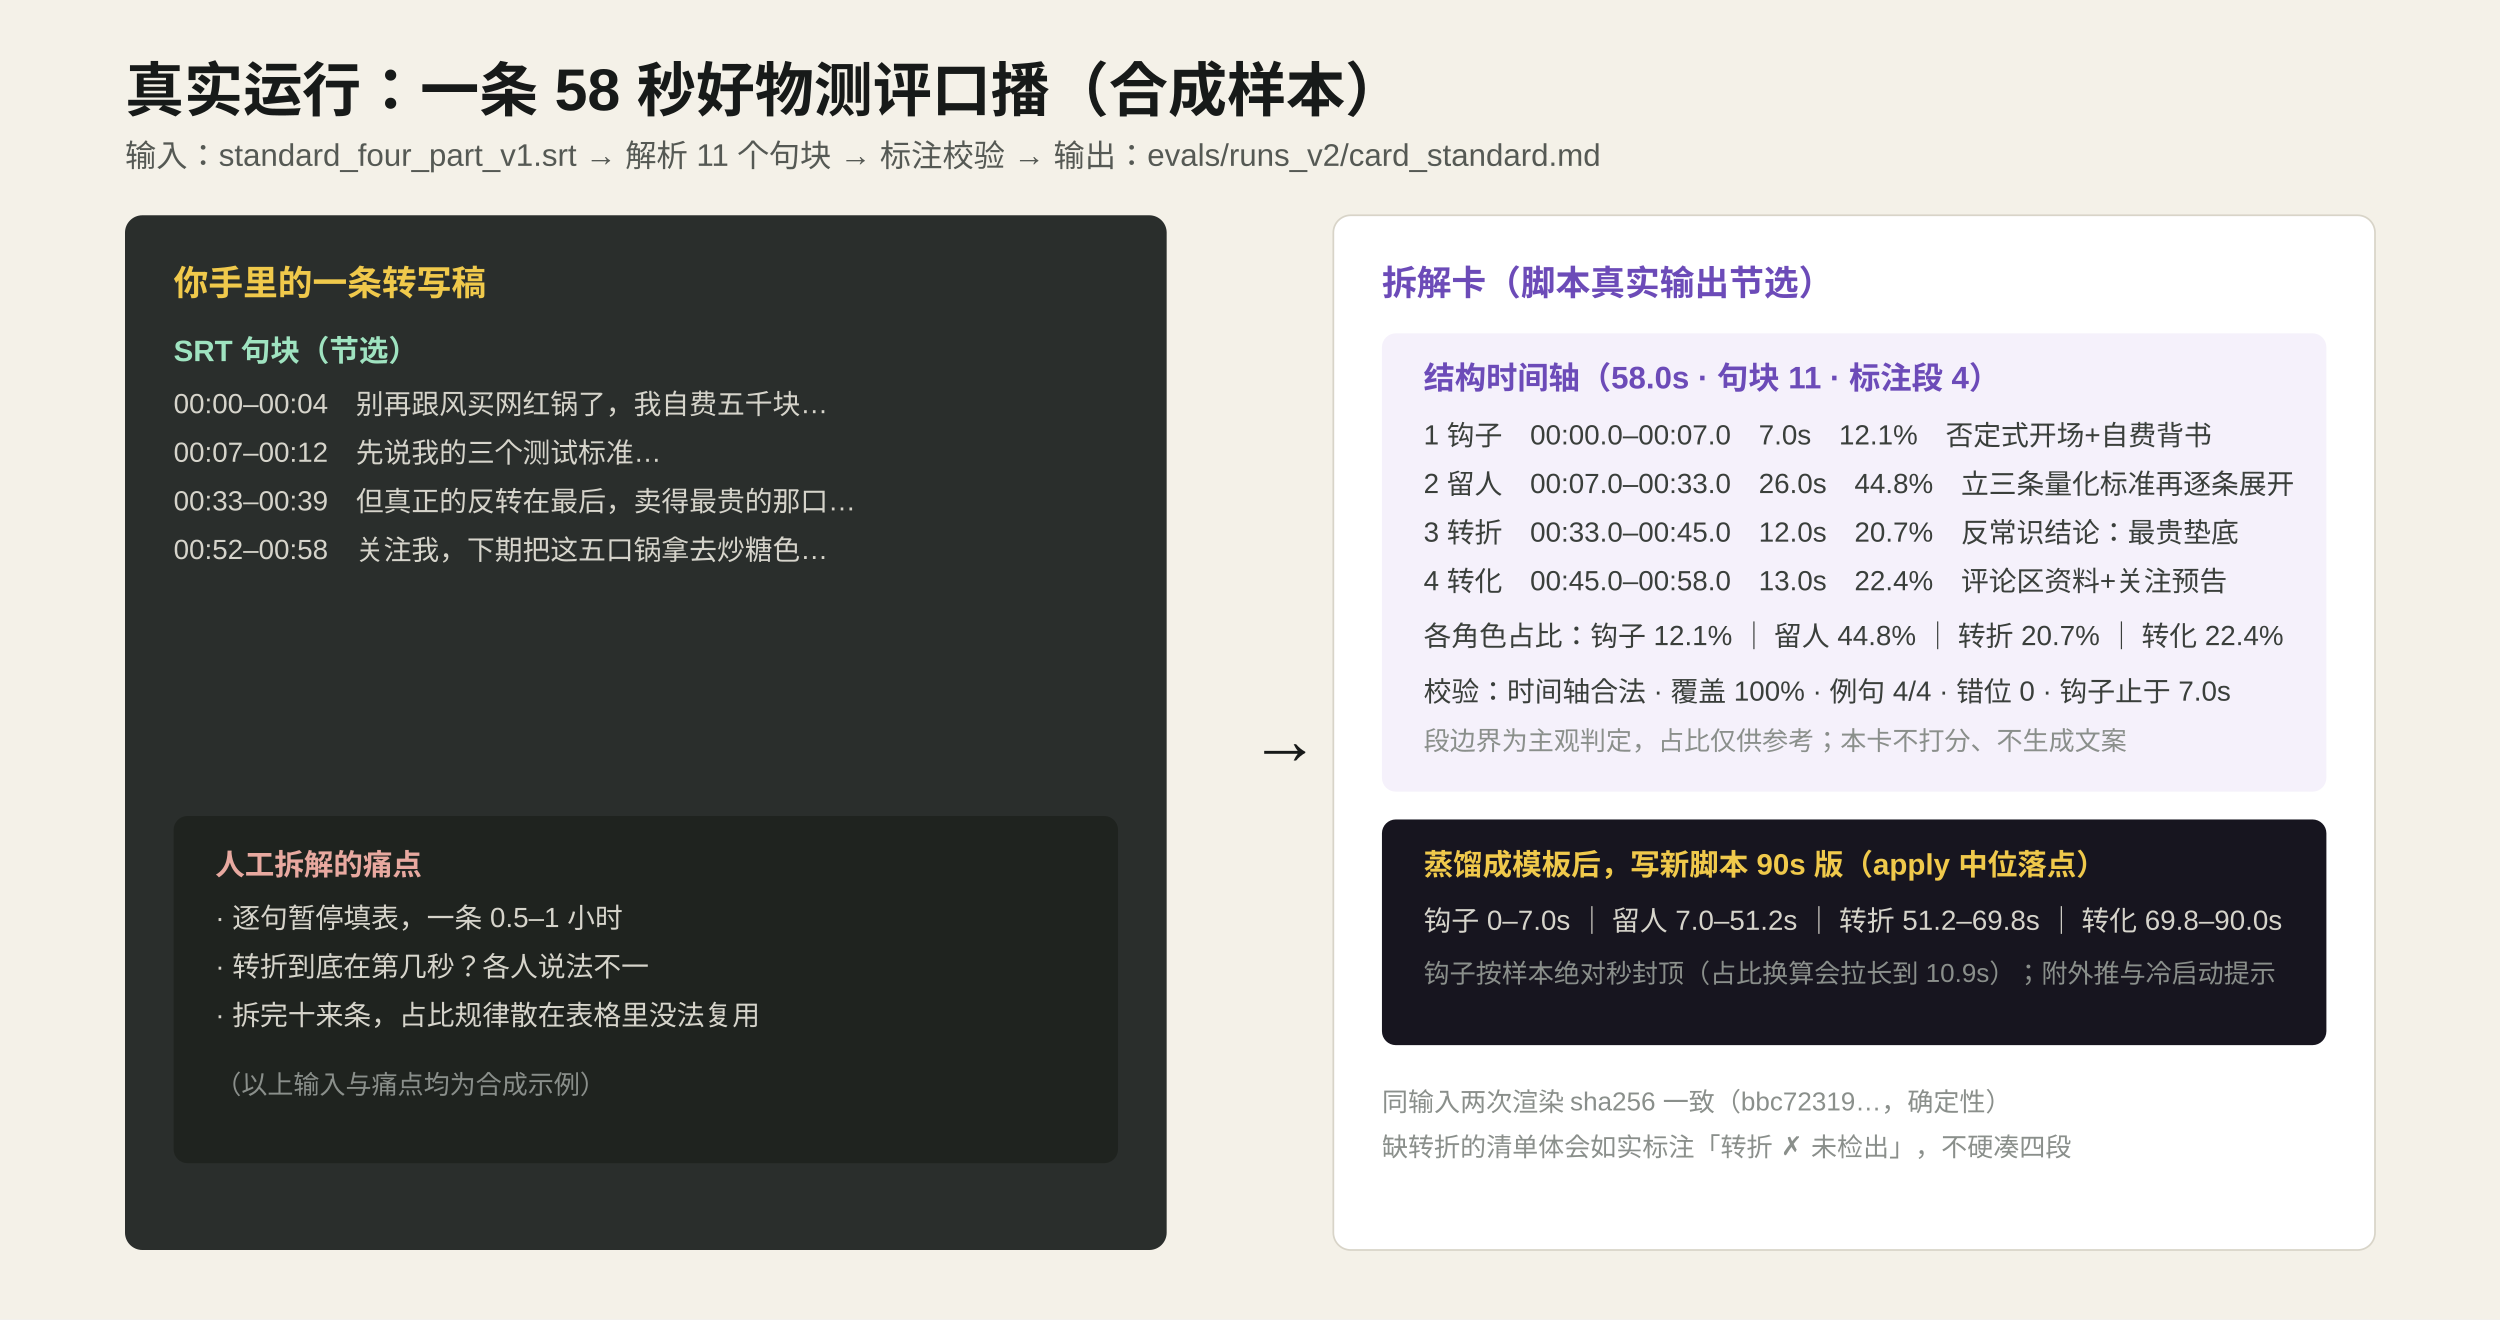
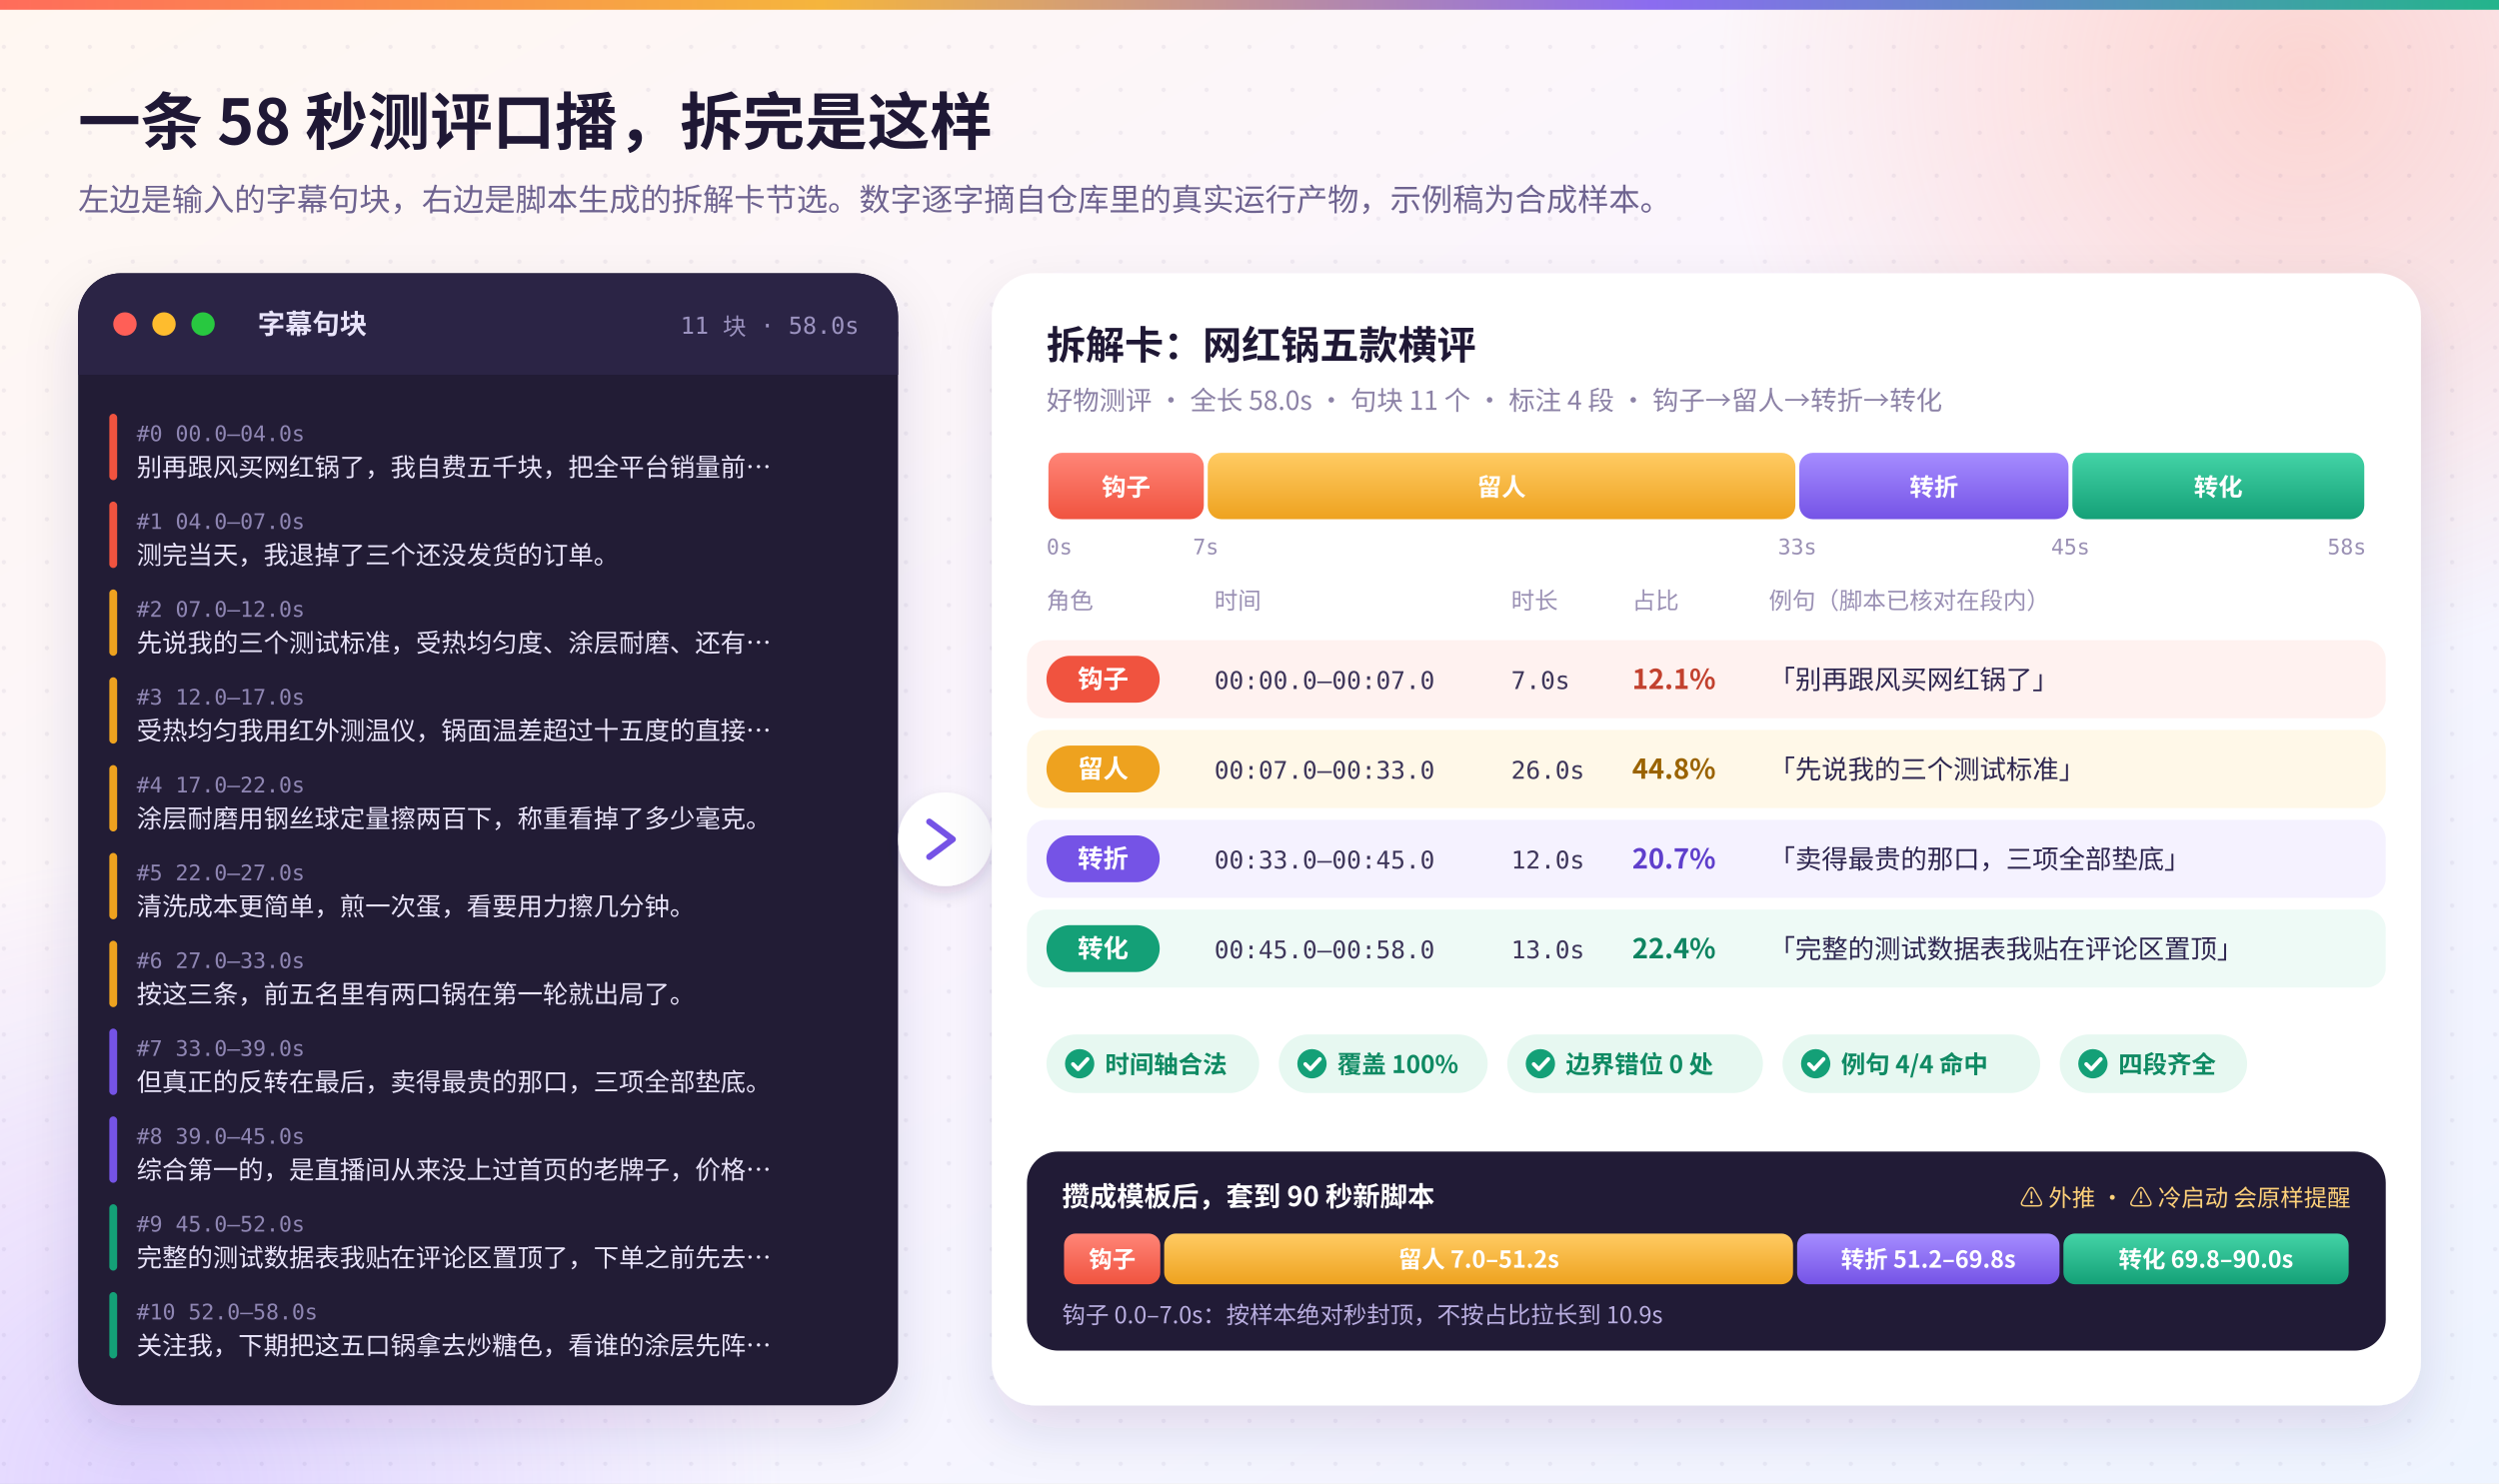
- <svg xmlns="http://www.w3.org/2000/svg" width="1440" height="760" viewBox="0 0 1440 760" role="img" aria-labelledby="t d">
-   <rect width="1440" height="760" fill="#F4F1E8" />
-   <text x="72" y="64" fill="#171A19" font-family="Arial, 'PingFang SC', sans-serif" font-size="34" font-weight="800">真实运行：一条 58 秒好物测评口播（合成样本）</text>
-   <text x="72" y="96" fill="#555954" font-family="Arial, 'PingFang SC', sans-serif" font-size="18">输入：standard_four_part_v1.srt → 解析 11 个句块 → 标注校验 → 输出：evals/runs_v2/card_standard.md</text>
-   <rect x="72" y="124" width="600" height="596" rx="10" fill="#2A2E2C" />
-   <text x="100" y="170" fill="#F0C94B" font-family="Arial, 'PingFang SC', sans-serif" font-size="20" font-weight="700">你手里的一条转写稿</text>
-   <text x="100" y="208" fill="#9FE3C0" font-family="Arial, 'PingFang SC', sans-serif" font-size="17" font-weight="700">SRT 句块（节选）</text>
-   <text x="100" y="238" fill="#D6D4CB" font-family="Arial, 'PingFang SC', sans-serif" font-size="16">00:00–00:04　别再跟风买网红锅了，我自费五千块…</text>
-   <text x="100" y="266" fill="#D6D4CB" font-family="Arial, 'PingFang SC', sans-serif" font-size="16">00:07–00:12　先说我的三个测试标准…</text>
-   <text x="100" y="294" fill="#D6D4CB" font-family="Arial, 'PingFang SC', sans-serif" font-size="16">00:33–00:39　但真正的反转在最后，卖得最贵的那口…</text>
-   <text x="100" y="322" fill="#D6D4CB" font-family="Arial, 'PingFang SC', sans-serif" font-size="16">00:52–00:58　关注我，下期把这五口锅拿去炒糖色…</text>
-   <rect x="100" y="470" width="544" height="200" rx="8" fill="#1F231F" />
-   <text x="124" y="504" fill="#E8A9A0" font-family="Arial, 'PingFang SC', sans-serif" font-size="17" font-weight="700">人工拆解的痛点</text>
-   <text x="124" y="534" fill="#D6D4CB" font-family="Arial, 'PingFang SC', sans-serif" font-size="16">· 逐句暂停填表，一条 0.5–1 小时</text>
-   <text x="124" y="562" fill="#D6D4CB" font-family="Arial, 'PingFang SC', sans-serif" font-size="16">· 转折到底在第几秒？各人说法不一</text>
-   <text x="124" y="590" fill="#D6D4CB" font-family="Arial, 'PingFang SC', sans-serif" font-size="16">· 拆完十来条，占比规律散在表格里没法复用</text>
-   <text x="124" y="630" fill="#8A8F8B" font-family="Arial, 'PingFang SC', sans-serif" font-size="15">（以上输入与痛点均为合成示例）</text>
-   <text x="720" y="440" fill="#171A19" font-family="Arial, 'PingFang SC', sans-serif" font-size="40" font-weight="800">→</text>
-   <rect x="768" y="124" width="600" height="596" rx="10" fill="#FFFFFF" stroke="#D8D4C8" />
-   <text x="796" y="170" fill="#6C4BB8" font-family="Arial, 'PingFang SC', sans-serif" font-size="20" font-weight="700">拆解卡（脚本真实输出节选）</text>
-   <rect x="796" y="192" width="544" height="264" rx="8" fill="#F5F1FB" />
-   <text x="820" y="224" fill="#6C4BB8" font-family="Arial, 'PingFang SC', sans-serif" font-size="18" font-weight="700">结构时间轴（58.0s · 句块 11 · 标注段 4）</text>
-   <text x="820" y="256" fill="#3A3F3B" font-family="Arial, 'PingFang SC', sans-serif" font-size="16">1 钩子　00:00.0–00:07.0　7.0s　12.1%　否定式开场+自费背书</text>
-   <text x="820" y="284" fill="#3A3F3B" font-family="Arial, 'PingFang SC', sans-serif" font-size="16">2 留人　00:07.0–00:33.0　26.0s　44.8%　立三条量化标准再逐条展开</text>
-   <text x="820" y="312" fill="#3A3F3B" font-family="Arial, 'PingFang SC', sans-serif" font-size="16">3 转折　00:33.0–00:45.0　12.0s　20.7%　反常识结论：最贵垫底</text>
-   <text x="820" y="340" fill="#3A3F3B" font-family="Arial, 'PingFang SC', sans-serif" font-size="16">4 转化　00:45.0–00:58.0　13.0s　22.4%　评论区资料+关注预告</text>
-   <text x="820" y="372" fill="#3A3F3B" font-family="Arial, 'PingFang SC', sans-serif" font-size="16">各角色占比：钩子 12.1% ｜ 留人 44.8% ｜ 转折 20.7% ｜ 转化 22.4%</text>
-   <text x="820" y="404" fill="#3A3F3B" font-family="Arial, 'PingFang SC', sans-serif" font-size="16">校验：时间轴合法 · 覆盖 100% · 例句 4/4 · 错位 0 · 钩子止于 7.0s</text>
-   <text x="820" y="432" fill="#8A8F8B" font-family="Arial, 'PingFang SC', sans-serif" font-size="15">段边界为主观判定，占比仅供参考；本卡不打分、不生成文案</text>
-   <rect x="796" y="472" width="544" height="130" rx="8" fill="#17151F" />
-   <text x="820" y="504" fill="#F0C94B" font-family="Arial, 'PingFang SC', sans-serif" font-size="17" font-weight="700">蒸馏成模板后，写新脚本 90s 版（apply 中位落点）</text>
-   <text x="820" y="536" fill="#D6D4CB" font-family="Arial, 'PingFang SC', sans-serif" font-size="16">钩子 0–7.0s ｜ 留人 7.0–51.2s ｜ 转折 51.2–69.8s ｜ 转化 69.8–90.0s</text>
-   <text x="820" y="566" fill="#8A8F8B" font-family="Arial, 'PingFang SC', sans-serif" font-size="15">钩子按样本绝对秒封顶（占比换算会拉长到 10.9s）；附外推与冷启动提示</text>
-   <text x="796" y="640" fill="#8A8F8B" font-family="Arial, 'PingFang SC', sans-serif" font-size="15">同输入两次渲染 sha256 一致（bbc72319…，确定性）</text>
-   <text x="796" y="666" fill="#8A8F8B" font-family="Arial, 'PingFang SC', sans-serif" font-size="15">缺转折的清单体会如实标注「转折 ✗ 未检出」，不硬凑四段</text>
+ <svg xmlns="http://www.w3.org/2000/svg" width="1280" height="760" viewBox="0 0 1280 760" role="img" aria-labelledby="t d">
+   <defs>
+     <linearGradient id="bg" x1="0" y1="0" x2="1" y2="1">
+       <stop offset="0" stop-color="#FFF7F1" />
+       <stop offset="0.5" stop-color="#FAF5FF" />
+       <stop offset="1" stop-color="#EEF4FF" />
+     </linearGradient>
+     <radialGradient id="g1" cx=".5" cy=".5" r=".5">
+       <stop offset="0" stop-color="#FF8A6B" stop-opacity=".30" />
+       <stop offset="1" stop-color="#FF8A6B" stop-opacity="0" />
+     </radialGradient>
+     <radialGradient id="g2" cx=".5" cy=".5" r=".5">
+       <stop offset="0" stop-color="#9C7BFF" stop-opacity=".28" />
+       <stop offset="1" stop-color="#9C7BFF" stop-opacity="0" />
+     </radialGradient>
+     <pattern id="dots" width="22" height="22" patternUnits="userSpaceOnUse">
+       <circle cx="2" cy="2" r="1.1" fill="#3A2C66" fill-opacity=".06" />
+     </pattern>
+     <linearGradient id="hookG" x1="0" y1="0" x2="0" y2="1">
+       <stop offset="0" stop-color="#FF8577" />
+       <stop offset="1" stop-color="#F0533F" />
+     </linearGradient>
+     <linearGradient id="buildG" x1="0" y1="0" x2="0" y2="1">
+       <stop offset="0" stop-color="#FFCB63" />
+       <stop offset="1" stop-color="#EEA21F" />
+     </linearGradient>
+     <linearGradient id="twistG" x1="0" y1="0" x2="0" y2="1">
+       <stop offset="0" stop-color="#A58CFF" />
+       <stop offset="1" stop-color="#7553E6" />
+     </linearGradient>
+     <linearGradient id="ctaG" x1="0" y1="0" x2="0" y2="1">
+       <stop offset="0" stop-color="#43D3A6" />
+       <stop offset="1" stop-color="#14A077" />
+     </linearGradient>
+     <linearGradient id="belt" x1="0" y1="0" x2="1" y2="0">
+       <stop offset="0" stop-color="#FF6B5B" />
+       <stop offset=".33" stop-color="#F5B53D" />
+       <stop offset=".66" stop-color="#8B6CF0" />
+       <stop offset="1" stop-color="#22B58A" />
+     </linearGradient>
+     <filter id="sh" x="-10%" y="-10%" width="120%" height="130%">
+       <feDropShadow dx="0" dy="2" stdDeviation="2" flood-color="#2B1E55" flood-opacity=".07" />
+       <feDropShadow dx="0" dy="12" stdDeviation="14" flood-color="#2B1E55" flood-opacity=".12" />
+     </filter>
+     <filter id="sh2" x="-30%" y="-30%" width="160%" height="170%">
+       <feDropShadow dx="0" dy="4" stdDeviation="4" flood-color="#2B1E55" flood-opacity=".16" />
+     </filter>
+     <marker id="ah" viewBox="0 0 10 10" refX="7" refY="5" markerWidth="7" markerHeight="7" orient="auto">
+       <path d="M1 1L9 5L1 9z" fill="#9A8CC4" />
+     </marker>
+   </defs>
+   <rect width="1280" height="760" fill="url(#bg)" />
+   <circle cx="1180" cy="40" r="300" fill="url(#g1)" />
+   <circle cx="80" cy="760" r="320" fill="url(#g2)" />
+   <rect width="1280" height="760" fill="url(#dots)" />
+   <rect width="1280" height="5" fill="url(#belt)" />
+   <g font-family="'PingFang SC','Hiragino Sans GB','Microsoft YaHei','Noto Sans CJK SC',sans-serif">
+     <text x="40" y="74" font-size="32" font-weight="800" fill="#1F1835">一条 58 秒测评口播，拆完是这样</text>
+     <text x="40" y="108" font-size="16" fill="#6E6390">左边是输入的字幕句块，右边是脚本生成的拆解卡节选。数字逐字摘自仓库里的真实运行产物，示例稿为合成样本。</text>
+     <g filter="url(#sh)">
+       <rect x="40" y="140" width="420" height="580" rx="22" fill="#211B36" />
+     </g>
+     <rect x="40" y="140" width="420" height="52" rx="22" fill="#2B2445" />
+     <rect x="40" y="170" width="420" height="22" fill="#2B2445" />
+     <circle cx="64" cy="166" r="6" fill="#FF5F57" />
+     <circle cx="84" cy="166" r="6" fill="#FEBC2E" />
+     <circle cx="104" cy="166" r="6" fill="#28C840" />
+     <text x="132" y="171" font-size="14" font-weight="700" fill="#E9E4FA">字幕句块</text>
+     <text x="440" y="171" text-anchor="end" font-family="'SF Mono',Menlo,Consolas,monospace" font-size="12" fill="#9C93C0">11 块 · 58.0s</text>
+     <rect x="56" y="212" width="4" height="34" rx="2" fill="#F0533F" />
+     <text x="70" y="226" font-family="'SF Mono',Menlo,Consolas,monospace" font-size="11" fill="#8F86B3">#0  00.0–04.0s</text>
+     <text x="70" y="244" font-size="13" fill="#E9E4FA">别再跟风买网红锅了，我自费五千块，把全平台销量前…</text>
+     <rect x="56" y="257" width="4" height="34" rx="2" fill="#F0533F" />
+     <text x="70" y="271" font-family="'SF Mono',Menlo,Consolas,monospace" font-size="11" fill="#8F86B3">#1  04.0–07.0s</text>
+     <text x="70" y="289" font-size="13" fill="#E9E4FA">测完当天，我退掉了三个还没发货的订单。</text>
+     <rect x="56" y="302" width="4" height="34" rx="2" fill="#EEA21F" />
+     <text x="70" y="316" font-family="'SF Mono',Menlo,Consolas,monospace" font-size="11" fill="#8F86B3">#2  07.0–12.0s</text>
+     <text x="70" y="334" font-size="13" fill="#E9E4FA">先说我的三个测试标准，受热均匀度、涂层耐磨、还有…</text>
+     <rect x="56" y="347" width="4" height="34" rx="2" fill="#EEA21F" />
+     <text x="70" y="361" font-family="'SF Mono',Menlo,Consolas,monospace" font-size="11" fill="#8F86B3">#3  12.0–17.0s</text>
+     <text x="70" y="379" font-size="13" fill="#E9E4FA">受热均匀我用红外测温仪，锅面温差超过十五度的直接…</text>
+     <rect x="56" y="392" width="4" height="34" rx="2" fill="#EEA21F" />
+     <text x="70" y="406" font-family="'SF Mono',Menlo,Consolas,monospace" font-size="11" fill="#8F86B3">#4  17.0–22.0s</text>
+     <text x="70" y="424" font-size="13" fill="#E9E4FA">涂层耐磨用钢丝球定量擦两百下，称重看掉了多少毫克。</text>
+     <rect x="56" y="437" width="4" height="34" rx="2" fill="#EEA21F" />
+     <text x="70" y="451" font-family="'SF Mono',Menlo,Consolas,monospace" font-size="11" fill="#8F86B3">#5  22.0–27.0s</text>
+     <text x="70" y="469" font-size="13" fill="#E9E4FA">清洗成本更简单，煎一次蛋，看要用力擦几分钟。</text>
+     <rect x="56" y="482" width="4" height="34" rx="2" fill="#EEA21F" />
+     <text x="70" y="496" font-family="'SF Mono',Menlo,Consolas,monospace" font-size="11" fill="#8F86B3">#6  27.0–33.0s</text>
+     <text x="70" y="514" font-size="13" fill="#E9E4FA">按这三条，前五名里有两口锅在第一轮就出局了。</text>
+     <rect x="56" y="527" width="4" height="34" rx="2" fill="#7553E6" />
+     <text x="70" y="541" font-family="'SF Mono',Menlo,Consolas,monospace" font-size="11" fill="#8F86B3">#7  33.0–39.0s</text>
+     <text x="70" y="559" font-size="13" fill="#E9E4FA">但真正的反转在最后，卖得最贵的那口，三项全部垫底。</text>
+     <rect x="56" y="572" width="4" height="34" rx="2" fill="#7553E6" />
+     <text x="70" y="586" font-family="'SF Mono',Menlo,Consolas,monospace" font-size="11" fill="#8F86B3">#8  39.0–45.0s</text>
+     <text x="70" y="604" font-size="13" fill="#E9E4FA">综合第一的，是直播间从来没上过首页的老牌子，价格…</text>
+     <rect x="56" y="617" width="4" height="34" rx="2" fill="#14A077" />
+     <text x="70" y="631" font-family="'SF Mono',Menlo,Consolas,monospace" font-size="11" fill="#8F86B3">#9  45.0–52.0s</text>
+     <text x="70" y="649" font-size="13" fill="#E9E4FA">完整的测试数据表我贴在评论区置顶了，下单之前先去…</text>
+     <rect x="56" y="662" width="4" height="34" rx="2" fill="#14A077" />
+     <text x="70" y="676" font-family="'SF Mono',Menlo,Consolas,monospace" font-size="11" fill="#8F86B3">#10  52.0–58.0s</text>
+     <text x="70" y="694" font-size="13" fill="#E9E4FA">关注我，下期把这五口锅拿去炒糖色，看谁的涂层先阵…</text>
+     <g transform="translate(484 430)" filter="url(#sh2)">
+       <circle r="24" fill="#fff" />
+       <path d="M-8 -9 L4 0 L-8 9" fill="none" stroke="#7553E6" stroke-width="3.2" stroke-linecap="round" stroke-linejoin="round" />
+     </g>
+     <g filter="url(#sh)">
+       <rect x="508" y="140" width="732" height="580" rx="22" fill="#fff" />
+     </g>
+     <text x="536" y="184" font-size="20" font-weight="800" fill="#1F1835">拆解卡：网红锅五款横评</text>
+     <text x="536" y="210" font-size="13.5" fill="#8C82A6">好物测评 · 全长 58.0s · 句块 11 个 · 标注 4 段 · 钩子→留人→转折→转化</text>
+     <rect x="537.0" y="232" width="79.6" height="34" rx="7" fill="url(#hookG)" />
+     <rect x="618.6" y="232" width="301.0" height="34" rx="7" fill="url(#buildG)" />
+     <rect x="921.6" y="232" width="137.9" height="34" rx="7" fill="url(#twistG)" />
+     <rect x="1061.5" y="232" width="149.5" height="34" rx="7" fill="url(#ctaG)" />
+     <text x="536.0" y="284" text-anchor="start" font-family="'SF Mono',Menlo,Consolas,monospace" font-size="11" fill="#9A90B4">0s</text>
+     <text x="617.6" y="284" text-anchor="middle" font-family="'SF Mono',Menlo,Consolas,monospace" font-size="11" fill="#9A90B4">7s</text>
+     <text x="920.6" y="284" text-anchor="middle" font-family="'SF Mono',Menlo,Consolas,monospace" font-size="11" fill="#9A90B4">33s</text>
+     <text x="1060.5" y="284" text-anchor="middle" font-family="'SF Mono',Menlo,Consolas,monospace" font-size="11" fill="#9A90B4">45s</text>
+     <text x="1212.0" y="284" text-anchor="end" font-family="'SF Mono',Menlo,Consolas,monospace" font-size="11" fill="#9A90B4">58s</text>
+     <text x="576.8" y="254" text-anchor="middle" font-size="12.5" font-weight="800" fill="#fff">钩子</text>
+     <text x="769.1" y="254" text-anchor="middle" font-size="12.5" font-weight="800" fill="#fff">留人</text>
+     <text x="990.6" y="254" text-anchor="middle" font-size="12.5" font-weight="800" fill="#fff">转折</text>
+     <text x="1136.2" y="254" text-anchor="middle" font-size="12.5" font-weight="800" fill="#fff">转化</text>
+     <g font-size="12" fill="#9A90B4">
+       <text x="536" y="312">角色</text>
+       <text x="622" y="312">时间</text>
+       <text x="774" y="312">时长</text>
+       <text x="836" y="312">占比</text>
+       <text x="906" y="312">例句（脚本已核对在段内）</text>
+     </g>
+     <rect x="526" y="328" width="696" height="40" rx="10" fill="#FFE7E3" fill-opacity=".55" />
+     <rect x="536" y="336" width="58" height="24" rx="12" fill="#F0533F" />
+     <text x="565" y="352.5" text-anchor="middle" font-size="13" font-weight="800" fill="#fff">钩子</text>
+     <text x="622" y="353" font-family="'SF Mono',Menlo,Consolas,monospace" font-size="12.5" fill="#3E365A">00:00.0–00:07.0</text>
+     <text x="774" y="353" font-family="'SF Mono',Menlo,Consolas,monospace" font-size="12.5" fill="#3E365A">7.0s</text>
+     <text x="836" y="353" font-size="14" font-weight="800" fill="#C2412E">12.1%</text>
+     <text x="906" y="353" font-size="13.5" fill="#2E2650">「别再跟风买网红锅了」</text>
+     <rect x="526" y="374" width="696" height="40" rx="10" fill="#FFF1D4" fill-opacity=".55" />
+     <rect x="536" y="382" width="58" height="24" rx="12" fill="#EEA21F" />
+     <text x="565" y="398.5" text-anchor="middle" font-size="13" font-weight="800" fill="#fff">留人</text>
+     <text x="622" y="399" font-family="'SF Mono',Menlo,Consolas,monospace" font-size="12.5" fill="#3E365A">00:07.0–00:33.0</text>
+     <text x="774" y="399" font-family="'SF Mono',Menlo,Consolas,monospace" font-size="12.5" fill="#3E365A">26.0s</text>
+     <text x="836" y="399" font-size="14" font-weight="800" fill="#9A6300">44.8%</text>
+     <text x="906" y="399" font-size="13.5" fill="#2E2650">「先说我的三个测试标准」</text>
+     <rect x="526" y="420" width="696" height="40" rx="10" fill="#EDE7FF" fill-opacity=".55" />
+     <rect x="536" y="428" width="58" height="24" rx="12" fill="#7553E6" />
+     <text x="565" y="444.5" text-anchor="middle" font-size="13" font-weight="800" fill="#fff">转折</text>
+     <text x="622" y="445" font-family="'SF Mono',Menlo,Consolas,monospace" font-size="12.5" fill="#3E365A">00:33.0–00:45.0</text>
+     <text x="774" y="445" font-family="'SF Mono',Menlo,Consolas,monospace" font-size="12.5" fill="#3E365A">12.0s</text>
+     <text x="836" y="445" font-size="14" font-weight="800" fill="#5F3FCC">20.7%</text>
+     <text x="906" y="445" font-size="13.5" fill="#2E2650">「卖得最贵的那口，三项全部垫底」</text>
+     <rect x="526" y="466" width="696" height="40" rx="10" fill="#DFF6EE" fill-opacity=".55" />
+     <rect x="536" y="474" width="58" height="24" rx="12" fill="#14A077" />
+     <text x="565" y="490.5" text-anchor="middle" font-size="13" font-weight="800" fill="#fff">转化</text>
+     <text x="622" y="491" font-family="'SF Mono',Menlo,Consolas,monospace" font-size="12.5" fill="#3E365A">00:45.0–00:58.0</text>
+     <text x="774" y="491" font-family="'SF Mono',Menlo,Consolas,monospace" font-size="12.5" fill="#3E365A">13.0s</text>
+     <text x="836" y="491" font-size="14" font-weight="800" fill="#0E8461">22.4%</text>
+     <text x="906" y="491" font-size="13.5" fill="#2E2650">「完整的测试数据表我贴在评论区置顶」</text>
+     <g transform="translate(536 530)">
+       <rect width="109" height="30" rx="15" fill="#E7F8F1" />
+       <circle cx="17" cy="15" r="7.5" fill="#14A077" />
+       <path d="M13.6 15.2l2.6 2.6 4.8-5.2" fill="none" stroke="#fff" stroke-width="2" stroke-linecap="round" stroke-linejoin="round" />
+       <text x="30" y="19.8" font-size="12.5" font-weight="700" fill="#0F8A63">时间轴合法</text>
+     </g>
+     <g transform="translate(655 530)">
+       <rect width="107" height="30" rx="15" fill="#E7F8F1" />
+       <circle cx="17" cy="15" r="7.5" fill="#14A077" />
+       <path d="M13.6 15.2l2.6 2.6 4.8-5.2" fill="none" stroke="#fff" stroke-width="2" stroke-linecap="round" stroke-linejoin="round" />
+       <text x="30" y="19.8" font-size="12.5" font-weight="700" fill="#0F8A63">覆盖 100%</text>
+     </g>
+     <g transform="translate(772 530)">
+       <rect width="131" height="30" rx="15" fill="#E7F8F1" />
+       <circle cx="17" cy="15" r="7.5" fill="#14A077" />
+       <path d="M13.6 15.2l2.6 2.6 4.8-5.2" fill="none" stroke="#fff" stroke-width="2" stroke-linecap="round" stroke-linejoin="round" />
+       <text x="30" y="19.8" font-size="12.5" font-weight="700" fill="#0F8A63">边界错位 0 处</text>
+     </g>
+     <g transform="translate(913 530)">
+       <rect width="132" height="30" rx="15" fill="#E7F8F1" />
+       <circle cx="17" cy="15" r="7.5" fill="#14A077" />
+       <path d="M13.6 15.2l2.6 2.6 4.8-5.2" fill="none" stroke="#fff" stroke-width="2" stroke-linecap="round" stroke-linejoin="round" />
+       <text x="30" y="19.8" font-size="12.5" font-weight="700" fill="#0F8A63">例句 4/4 命中</text>
+     </g>
+     <g transform="translate(1055 530)">
+       <rect width="96" height="30" rx="15" fill="#E7F8F1" />
+       <circle cx="17" cy="15" r="7.5" fill="#14A077" />
+       <path d="M13.6 15.2l2.6 2.6 4.8-5.2" fill="none" stroke="#fff" stroke-width="2" stroke-linecap="round" stroke-linejoin="round" />
+       <text x="30" y="19.8" font-size="12.5" font-weight="700" fill="#0F8A63">四段齐全</text>
+     </g>
+     <rect x="526" y="590" width="696" height="102" rx="16" fill="#211B36" />
+     <text x="544" y="618" font-size="14" font-weight="800" fill="#fff">攒成模板后，套到 90 秒新脚本</text>
+     <text x="1204" y="618" text-anchor="end" font-size="12" fill="#FFD27A">⚠ 外推 · ⚠ 冷启动 会原样提醒</text>
+     <rect x="545.0" y="632" width="49.3" height="26" rx="6" fill="url(#hookG)" />
+     <text x="569.7" y="649.5" text-anchor="middle" font-size="12" font-weight="800" fill="#fff">钩子</text>
+     <rect x="596.3" y="632" width="322.1" height="26" rx="6" fill="url(#buildG)" />
+     <text x="757.4" y="649.5" text-anchor="middle" font-size="12" font-weight="800" fill="#fff">留人 7.0–51.2s</text>
+     <rect x="920.5" y="632" width="134.4" height="26" rx="6" fill="url(#twistG)" />
+     <text x="987.7" y="649.5" text-anchor="middle" font-size="12" font-weight="800" fill="#fff">转折 51.2–69.8s</text>
+     <rect x="1056.9" y="632" width="146.1" height="26" rx="6" fill="url(#ctaG)" />
+     <text x="1129.9" y="649.5" text-anchor="middle" font-size="12" font-weight="800" fill="#fff">转化 69.8–90.0s</text>
+     <text x="544" y="678" font-size="12" fill="#B9AEE0">钩子 0.0–7.0s：按样本绝对秒封顶，不按占比拉长到 10.9s</text>
+   </g>
</svg>
